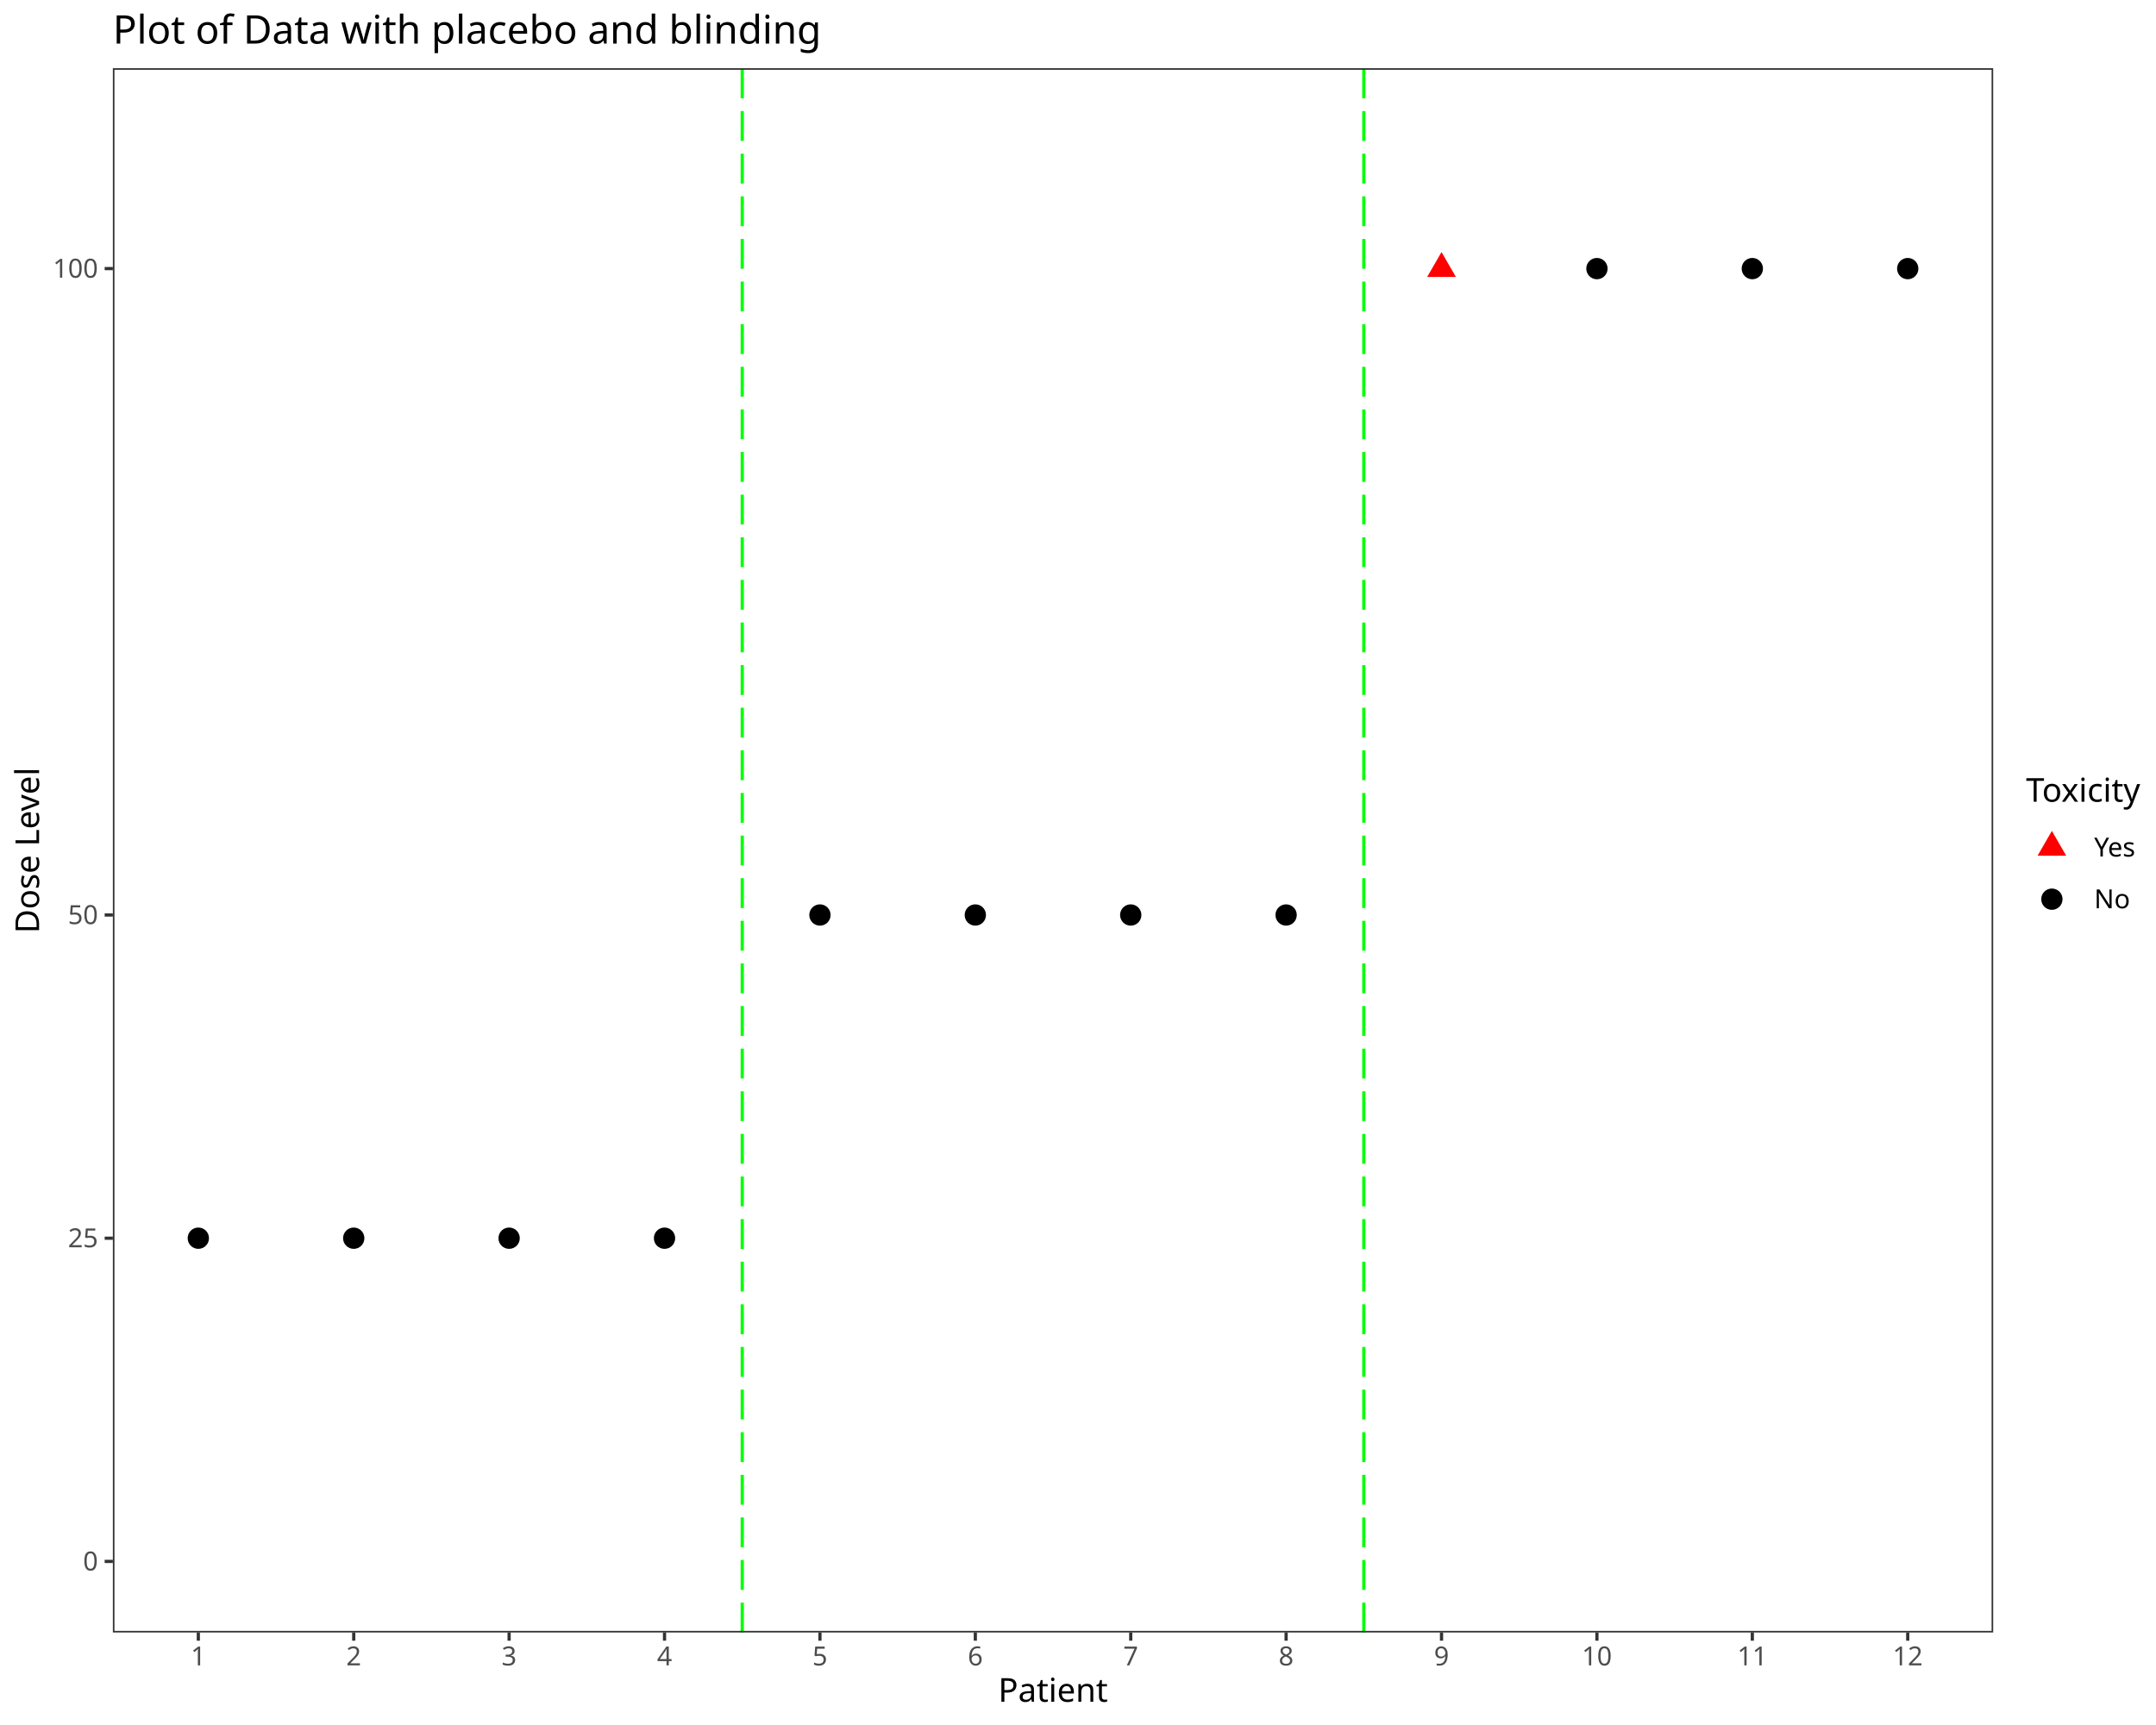
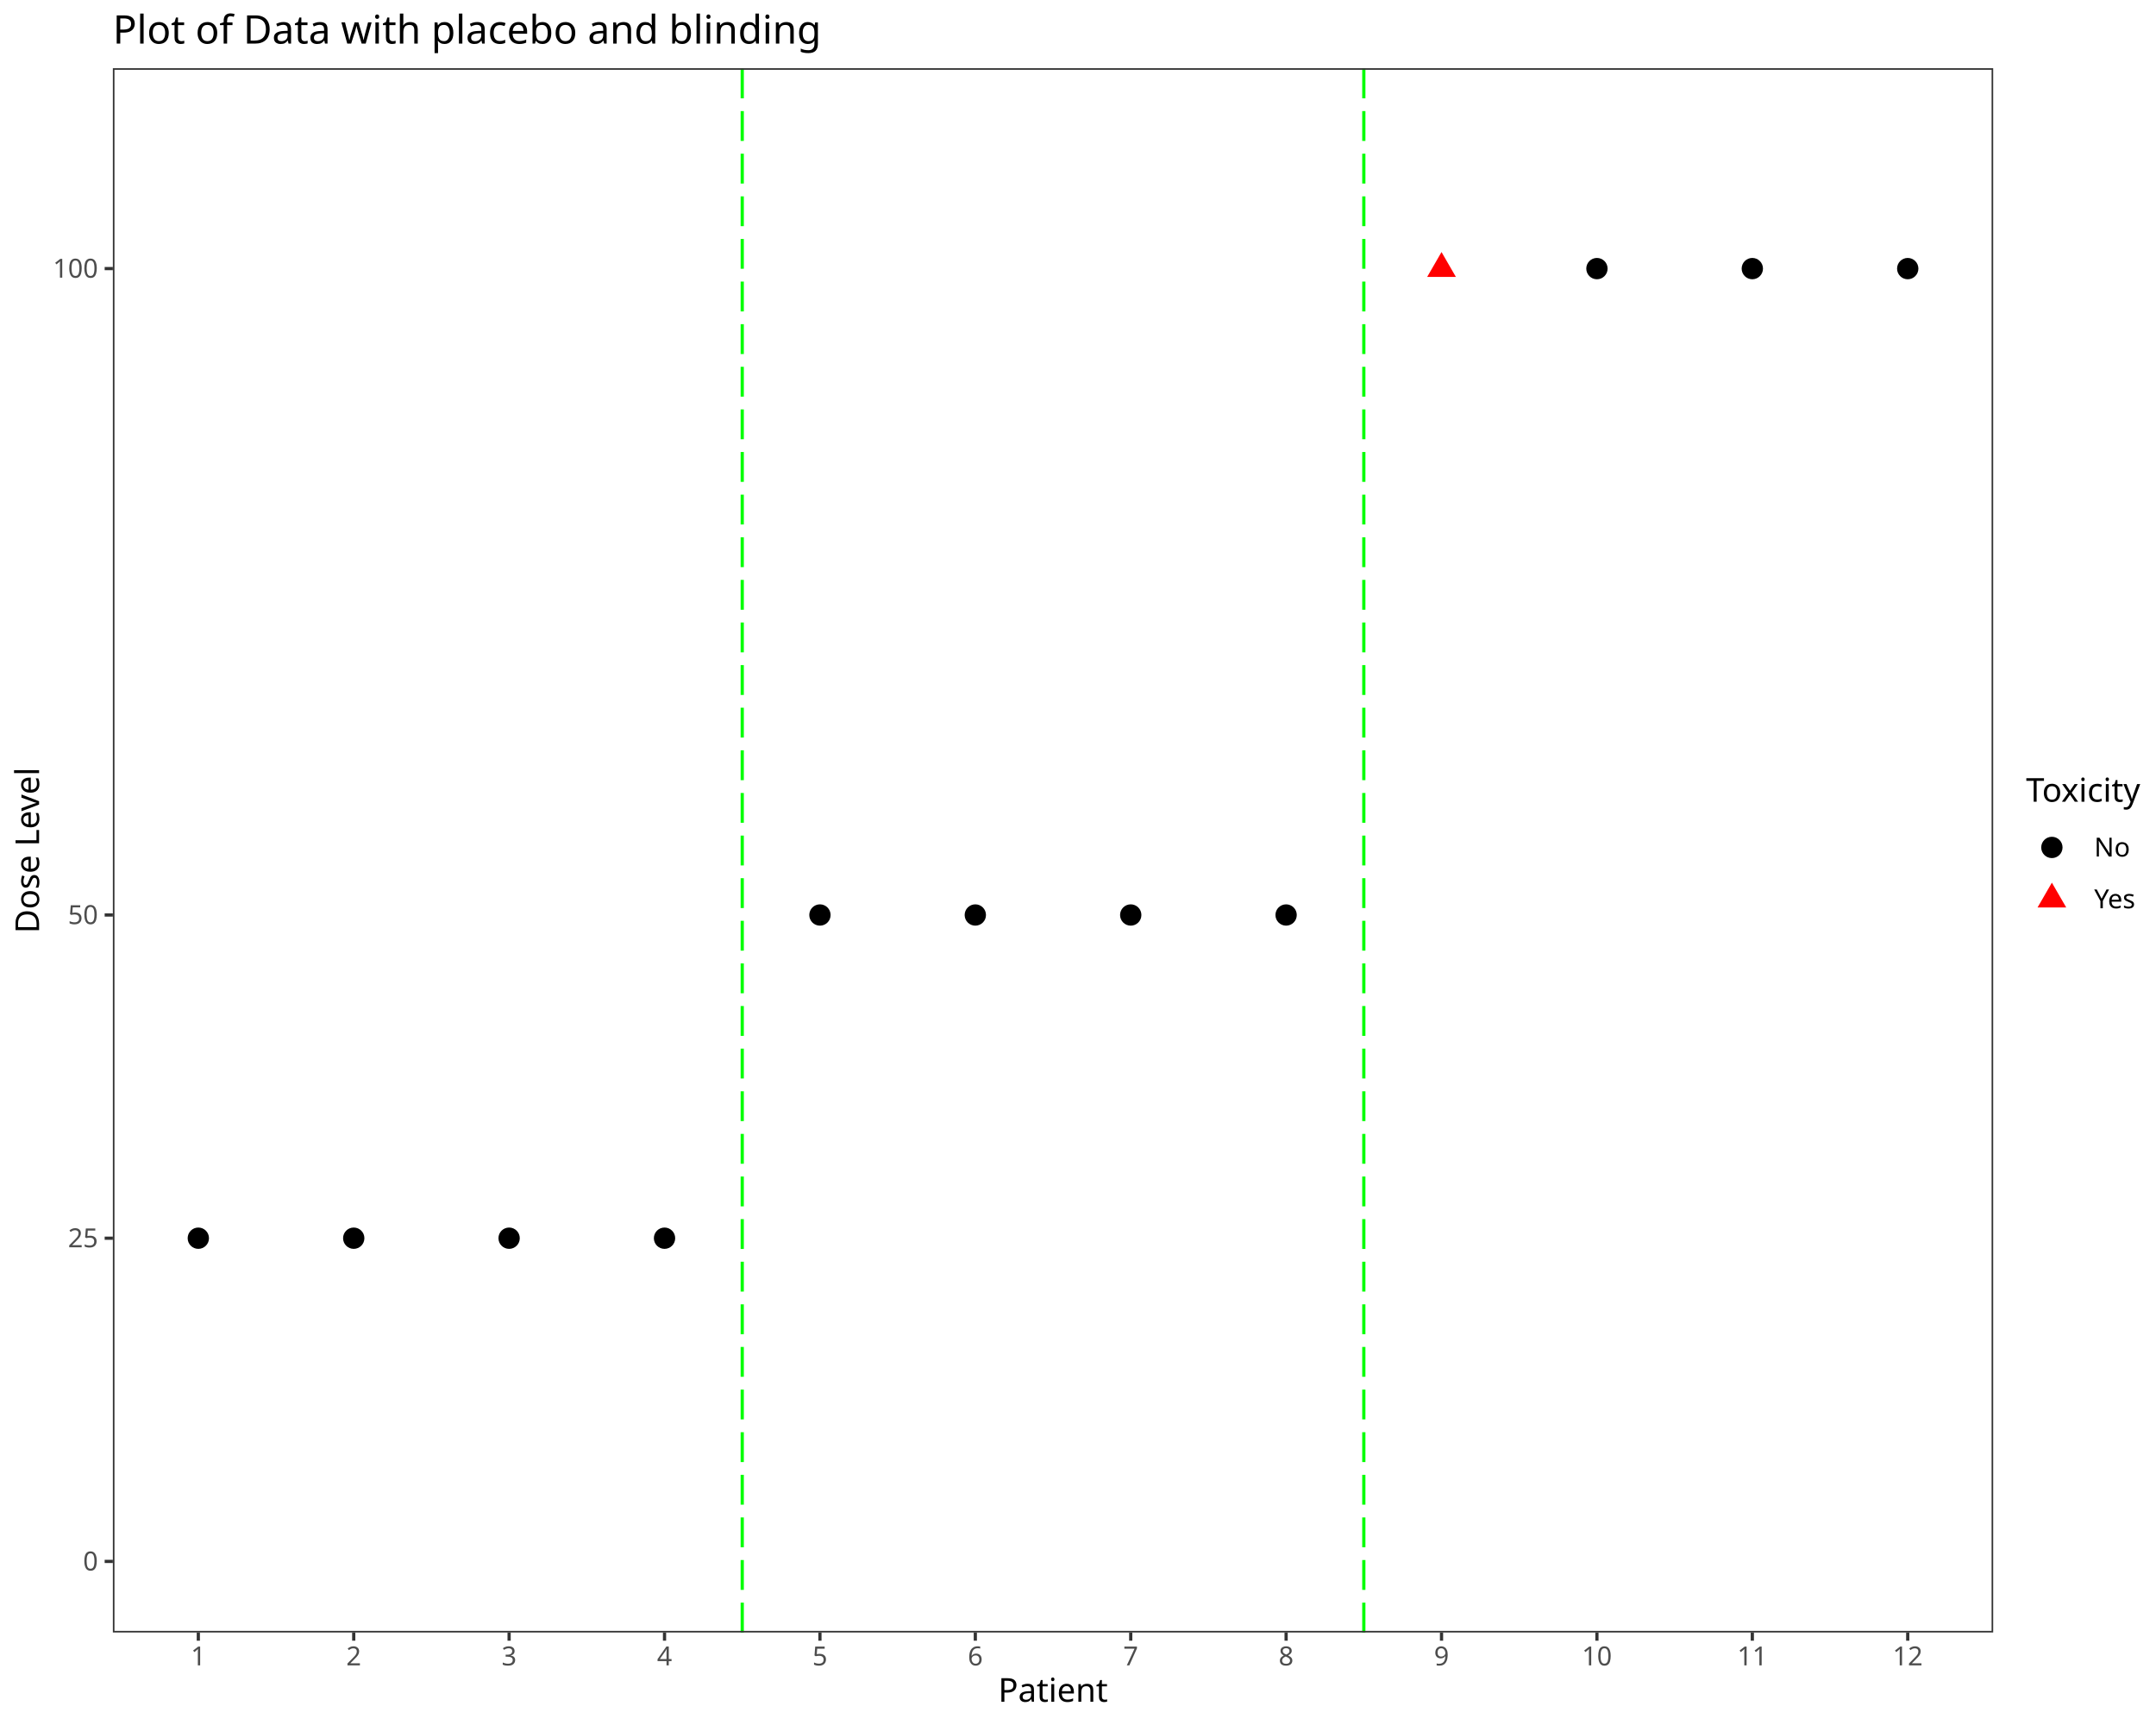
<svg xmlns="http://www.w3.org/2000/svg" class="svglite" data-engine-version="2.0" width="720.00pt" height="576.00pt" viewBox="0 0 720.00 576.00">
  <defs>
    <style type="text/css">
    .svglite line, .svglite polyline, .svglite polygon, .svglite path, .svglite rect, .svglite circle {
      fill: none;
      stroke: #000000;
      stroke-linecap: round;
      stroke-linejoin: round;
      stroke-miterlimit: 10.00;
    }
  </style>
  </defs>
  <rect width="100%" height="100%" style="stroke: none; fill: #FFFFFF;" />
  <defs>
    <clipPath id="cpMC4wMHw3MjAuMDB8MC4wMHw1NzYuMDA=">
      <rect x="0.00" y="0.00" width="720.00" height="576.00" />
    </clipPath>
  </defs>
  <g clip-path="url(#cpMC4wMHw3MjAuMDB8MC4wMHw1NzYuMDA=)">
    <rect x="0.00" y="0.00" width="720.00" height="576.00" style="stroke-width: 1.07; stroke: #FFFFFF; fill: #FFFFFF;" />
  </g>
  <defs>
    <clipPath id="cpMzcuNjl8NjY1LjYzfDIyLjc4fDU0NS4xMQ==">
      <rect x="37.69" y="22.78" width="627.94" height="522.33" />
    </clipPath>
  </defs>
  <g clip-path="url(#cpMzcuNjl8NjY1LjYzfDIyLjc4fDU0NS4xMQ==)">
    <rect x="37.69" y="22.78" width="627.94" height="522.33" style="stroke-width: 1.07; stroke: none; fill: #FFFFFF;" />
    <circle cx="66.23" cy="413.45" r="3.56" style="stroke-width: 0.71; stroke: none; fill: #000000;" />
    <circle cx="118.13" cy="413.45" r="3.56" style="stroke-width: 0.71; stroke: none; fill: #000000;" />
    <circle cx="170.02" cy="413.45" r="3.56" style="stroke-width: 0.71; stroke: none; fill: #000000;" />
    <circle cx="221.92" cy="413.45" r="3.56" style="stroke-width: 0.71; stroke: none; fill: #000000;" />
    <circle cx="273.82" cy="305.53" r="3.56" style="stroke-width: 0.71; stroke: none; fill: #000000;" />
    <circle cx="325.71" cy="305.53" r="3.56" style="stroke-width: 0.71; stroke: none; fill: #000000;" />
    <circle cx="377.61" cy="305.53" r="3.56" style="stroke-width: 0.71; stroke: none; fill: #000000;" />
    <circle cx="429.50" cy="305.53" r="3.56" style="stroke-width: 0.71; stroke: none; fill: #000000;" />
    <polygon points="481.40,84.16 486.19,92.46 476.61,92.46 " style="stroke-width: 0.71; stroke: none; fill: #FF0000;" />
    <circle cx="533.30" cy="89.69" r="3.56" style="stroke-width: 0.71; stroke: none; fill: #000000;" />
    <circle cx="585.19" cy="89.69" r="3.56" style="stroke-width: 0.71; stroke: none; fill: #000000;" />
    <circle cx="637.09" cy="89.69" r="3.56" style="stroke-width: 0.71; stroke: none; fill: #000000;" />
    <line x1="247.87" y1="545.11" x2="247.87" y2="22.78" style="stroke-width: 1.07; stroke: #00FF00; stroke-dasharray: 9.96,4.27; stroke-linecap: butt;" />
    <line x1="455.45" y1="545.11" x2="455.45" y2="22.78" style="stroke-width: 1.07; stroke: #00FF00; stroke-dasharray: 9.96,4.27; stroke-linecap: butt;" />
    <rect x="37.69" y="22.78" width="627.94" height="522.33" style="stroke-width: 1.07; stroke: #333333;" />
  </g>
  <g clip-path="url(#cpMC4wMHw3MjAuMDB8MC4wMHw1NzYuMDA=)">
    <text x="32.76" y="524.40" text-anchor="end" style="font-size: 8.80px; fill: #4D4D4D; font-family: sans;" textLength="4.89px" lengthAdjust="spacingAndGlyphs">0</text>
    <text x="32.76" y="416.48" text-anchor="end" style="font-size: 8.80px; fill: #4D4D4D; font-family: sans;" textLength="9.79px" lengthAdjust="spacingAndGlyphs">25</text>
    <text x="32.76" y="308.56" text-anchor="end" style="font-size: 8.80px; fill: #4D4D4D; font-family: sans;" textLength="9.79px" lengthAdjust="spacingAndGlyphs">50</text>
    <text x="32.76" y="92.72" text-anchor="end" style="font-size: 8.80px; fill: #4D4D4D; font-family: sans;" textLength="14.68px" lengthAdjust="spacingAndGlyphs">100</text>
    <polyline points="34.95,521.37 37.69,521.37 " style="stroke-width: 1.07; stroke: #333333; stroke-linecap: butt;" />
    <polyline points="34.95,413.45 37.69,413.45 " style="stroke-width: 1.07; stroke: #333333; stroke-linecap: butt;" />
    <polyline points="34.95,305.53 37.69,305.53 " style="stroke-width: 1.07; stroke: #333333; stroke-linecap: butt;" />
    <polyline points="34.95,89.69 37.69,89.69 " style="stroke-width: 1.07; stroke: #333333; stroke-linecap: butt;" />
    <polyline points="66.23,547.85 66.23,545.11 " style="stroke-width: 1.07; stroke: #333333; stroke-linecap: butt;" />
    <polyline points="118.13,547.85 118.13,545.11 " style="stroke-width: 1.07; stroke: #333333; stroke-linecap: butt;" />
    <polyline points="170.02,547.85 170.02,545.11 " style="stroke-width: 1.07; stroke: #333333; stroke-linecap: butt;" />
    <polyline points="221.92,547.85 221.92,545.11 " style="stroke-width: 1.07; stroke: #333333; stroke-linecap: butt;" />
    <polyline points="273.82,547.85 273.82,545.11 " style="stroke-width: 1.07; stroke: #333333; stroke-linecap: butt;" />
    <polyline points="325.71,547.85 325.71,545.11 " style="stroke-width: 1.07; stroke: #333333; stroke-linecap: butt;" />
    <polyline points="377.61,547.85 377.61,545.11 " style="stroke-width: 1.07; stroke: #333333; stroke-linecap: butt;" />
    <polyline points="429.50,547.85 429.50,545.11 " style="stroke-width: 1.07; stroke: #333333; stroke-linecap: butt;" />
    <polyline points="481.40,547.85 481.40,545.11 " style="stroke-width: 1.07; stroke: #333333; stroke-linecap: butt;" />
    <polyline points="533.30,547.85 533.30,545.11 " style="stroke-width: 1.07; stroke: #333333; stroke-linecap: butt;" />
    <polyline points="585.19,547.85 585.19,545.11 " style="stroke-width: 1.07; stroke: #333333; stroke-linecap: butt;" />
    <polyline points="637.09,547.85 637.09,545.11 " style="stroke-width: 1.07; stroke: #333333; stroke-linecap: butt;" />
    <text x="66.23" y="556.10" text-anchor="middle" style="font-size: 8.80px; fill: #4D4D4D; font-family: sans;" textLength="4.89px" lengthAdjust="spacingAndGlyphs">1</text>
    <text x="118.13" y="556.10" text-anchor="middle" style="font-size: 8.80px; fill: #4D4D4D; font-family: sans;" textLength="4.89px" lengthAdjust="spacingAndGlyphs">2</text>
    <text x="170.02" y="556.10" text-anchor="middle" style="font-size: 8.80px; fill: #4D4D4D; font-family: sans;" textLength="4.89px" lengthAdjust="spacingAndGlyphs">3</text>
    <text x="221.92" y="556.10" text-anchor="middle" style="font-size: 8.80px; fill: #4D4D4D; font-family: sans;" textLength="4.89px" lengthAdjust="spacingAndGlyphs">4</text>
    <text x="273.82" y="556.10" text-anchor="middle" style="font-size: 8.80px; fill: #4D4D4D; font-family: sans;" textLength="4.89px" lengthAdjust="spacingAndGlyphs">5</text>
    <text x="325.71" y="556.10" text-anchor="middle" style="font-size: 8.80px; fill: #4D4D4D; font-family: sans;" textLength="4.89px" lengthAdjust="spacingAndGlyphs">6</text>
    <text x="377.61" y="556.10" text-anchor="middle" style="font-size: 8.80px; fill: #4D4D4D; font-family: sans;" textLength="4.89px" lengthAdjust="spacingAndGlyphs">7</text>
    <text x="429.50" y="556.10" text-anchor="middle" style="font-size: 8.80px; fill: #4D4D4D; font-family: sans;" textLength="4.89px" lengthAdjust="spacingAndGlyphs">8</text>
    <text x="481.40" y="556.10" text-anchor="middle" style="font-size: 8.80px; fill: #4D4D4D; font-family: sans;" textLength="4.89px" lengthAdjust="spacingAndGlyphs">9</text>
    <text x="533.30" y="556.10" text-anchor="middle" style="font-size: 8.80px; fill: #4D4D4D; font-family: sans;" textLength="9.79px" lengthAdjust="spacingAndGlyphs">10</text>
    <text x="585.19" y="556.10" text-anchor="middle" style="font-size: 8.80px; fill: #4D4D4D; font-family: sans;" textLength="9.79px" lengthAdjust="spacingAndGlyphs">11</text>
    <text x="637.09" y="556.10" text-anchor="middle" style="font-size: 8.80px; fill: #4D4D4D; font-family: sans;" textLength="9.79px" lengthAdjust="spacingAndGlyphs">12</text>
    <text x="351.66" y="568.24" text-anchor="middle" style="font-size: 11.00px; font-family: sans;" textLength="34.25px" lengthAdjust="spacingAndGlyphs">Patient</text>
    <text transform="translate(13.05,283.95) rotate(-90)" text-anchor="middle" style="font-size: 11.00px; font-family: sans;" textLength="55.04px" lengthAdjust="spacingAndGlyphs">Dose Level</text>
    <rect x="676.59" y="259.00" width="37.93" height="49.89" style="stroke-width: 1.07; stroke: none; fill: #FFFFFF;" />
    <text x="676.59" y="267.71" style="font-size: 11.00px; font-family: sans;" textLength="37.29px" lengthAdjust="spacingAndGlyphs">Toxicity</text>
    <rect x="676.59" y="274.33" width="17.28" height="17.28" style="stroke-width: 1.07; stroke: none; fill: #FFFFFF;" />
-     <polygon points="685.23,277.45 690.02,285.74 680.44,285.74 " style="stroke-width: 0.71; stroke: none; fill: #FF0000;" />
+     <circle cx="685.23" cy="282.97" r="3.56" style="stroke-width: 0.71; stroke: none; fill: #000000;" />
    <rect x="676.59" y="291.61" width="17.28" height="17.28" style="stroke-width: 1.07; stroke: none; fill: #FFFFFF;" />
-     <circle cx="685.23" cy="300.25" r="3.56" style="stroke-width: 0.71; stroke: none; fill: #000000;" />
-     <text x="699.35" y="286.00" style="font-size: 8.80px; font-family: sans;" textLength="15.17px" lengthAdjust="spacingAndGlyphs">Yes</text>
-     <text x="699.35" y="303.28" style="font-size: 8.80px; font-family: sans;" textLength="11.25px" lengthAdjust="spacingAndGlyphs">No</text>
+     <polygon points="685.23,294.73 690.02,303.02 680.44,303.02 " style="stroke-width: 0.71; stroke: none; fill: #FF0000;" />
+     <text x="699.35" y="286.00" style="font-size: 8.80px; font-family: sans;" textLength="11.25px" lengthAdjust="spacingAndGlyphs">No</text>
+     <text x="699.35" y="303.28" style="font-size: 8.80px; font-family: sans;" textLength="15.17px" lengthAdjust="spacingAndGlyphs">Yes</text>
    <text x="37.69" y="14.56" style="font-size: 13.20px; font-family: sans;" textLength="220.89px" lengthAdjust="spacingAndGlyphs">Plot of Data with placebo and blinding</text>
  </g>
</svg>
